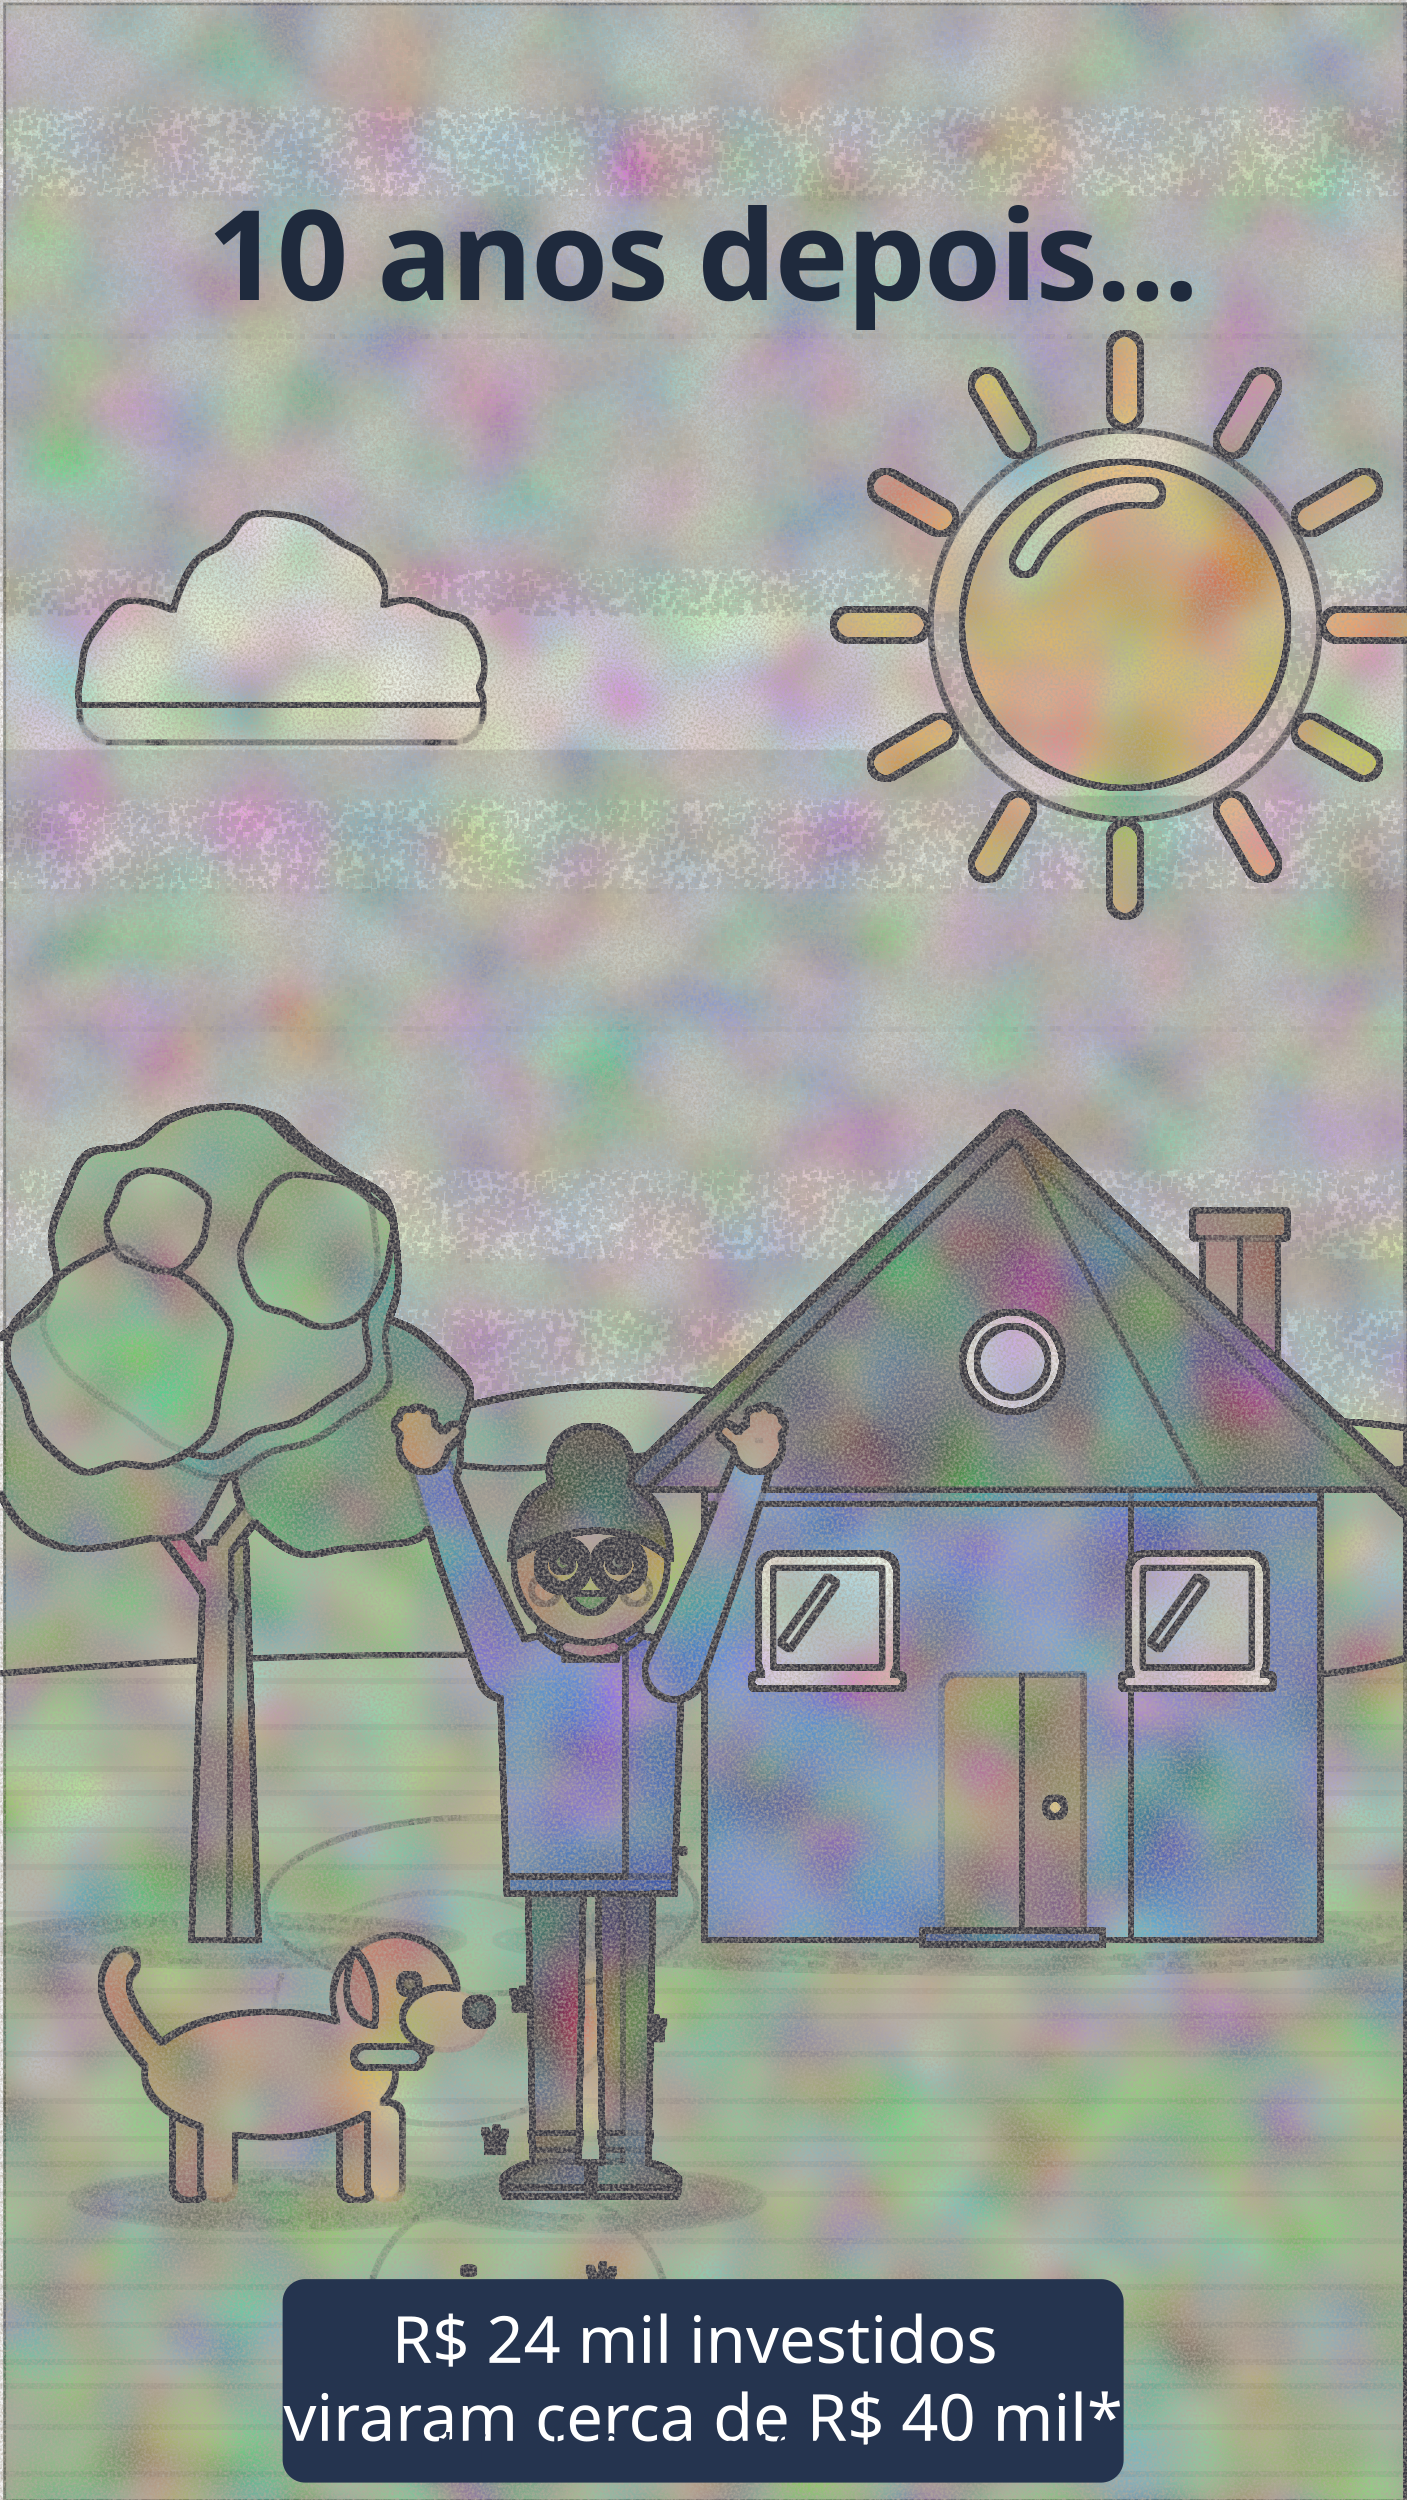
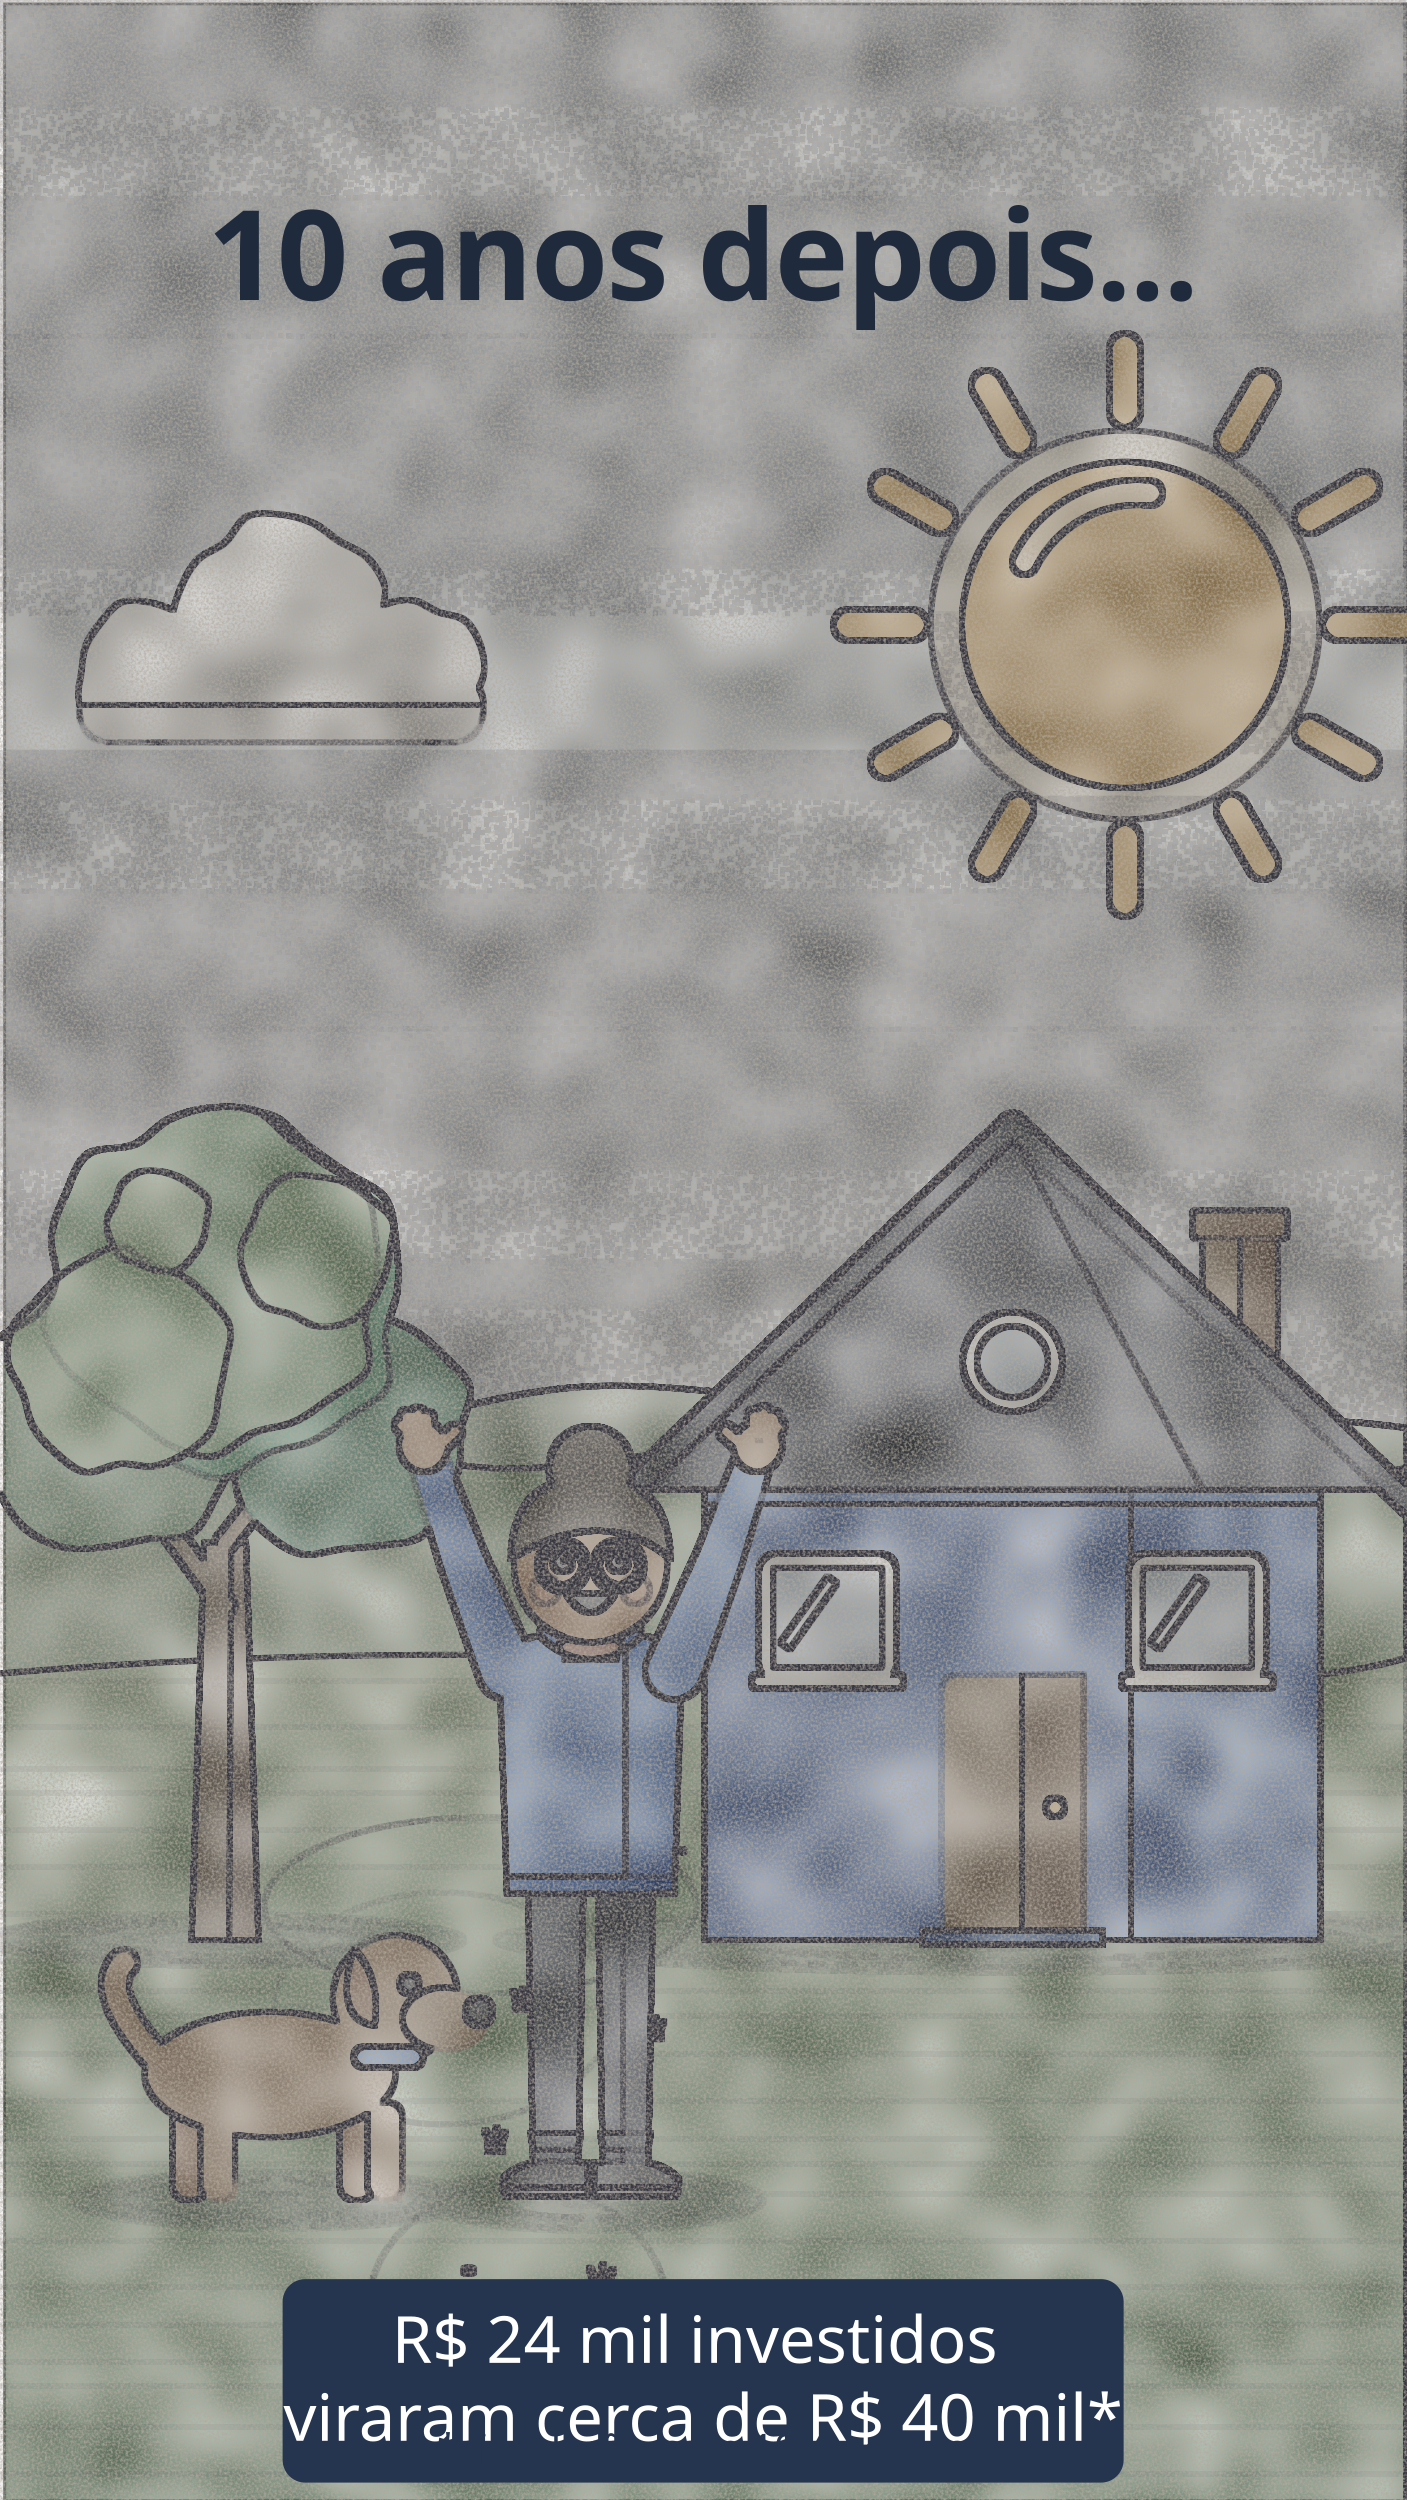
<svg xmlns="http://www.w3.org/2000/svg" width="720" height="1280" viewBox="0 0 720 1280">
  <defs>
    <filter id="kitScene" x="0" y="0" width="100%" height="100%" color-interpolation-filters="sRGB">
      <feColorMatrix in="SourceGraphic" type="matrix" values="0.3 0.59 0.11 0 0  0.3 0.59 0.11 0 0  0.3 0.59 0.11 0 0  0 0 0 1 0" result="g" />
      <feConvolveMatrix in="g" order="3" kernelMatrix="-1 -1 -1 -1 8 -1 -1 -1 -1" preserveAlpha="true" result="e1" />
      <feConvolveMatrix in="g" order="3" kernelMatrix="1 1 1 1 -8 1 1 1 1" preserveAlpha="true" result="e2" />
      <feComposite in="e1" in2="e2" operator="arithmetic" k2="1" k3="1" result="e" />
      <feColorMatrix in="e" type="matrix" values="0 0 0 0 0.22  0 0 0 0 0.22  0 0 0 0 0.26  2.2 2.2 2.2 0 0" result="lines" />
      <feMorphology in="lines" operator="dilate" radius="0.6" result="lines2" />
      <feColorMatrix in="SourceGraphic" type="saturate" values="0.8" result="sat" />
      <feComponentTransfer in="sat" result="washBase">
        <feFuncR type="linear" slope="0.75" intercept="0.22" />
        <feFuncG type="linear" slope="0.75" intercept="0.22" />
        <feFuncB type="linear" slope="0.75" intercept="0.20" />
      </feComponentTransfer>
-       <feTurbulence type="fractalNoise" baseFrequency="0.018" numOctaves="2" seed="4" result="washNoise" />
+       <feTurbulence type="fractalNoise" baseFrequency="0.018" numOctaves="2" seed="4" result="washNoiseColor" />
+       <feColorMatrix in="washNoiseColor" type="matrix" values="0.3 0.59 0.11 0 0  0.3 0.59 0.11 0 0  0.3 0.59 0.11 0 0  0 0 0 0 1" result="washNoise" />
      <feBlend in="washBase" in2="washNoise" mode="soft-light" result="washUneven" />
      <feMorphology in="SourceAlpha" operator="erode" radius="1.4" result="eroded" />
      <feComposite in="SourceAlpha" in2="eroded" operator="out" result="edgeBand" />
      <feColorMatrix in="edgeBand" type="matrix" values="0 0 0 -0.32 1  0 0 0 -0.32 1  0 0 0 -0.32 1  0 0 0 0 1" result="edgeDarken" />
      <feBlend in="washUneven" in2="edgeDarken" mode="multiply" result="washWithEdges" />
      <feComposite in="washWithEdges" in2="SourceGraphic" operator="in" result="washClipped" />
      <feOffset in="washClipped" dx="1.6" dy="1.2" result="washOffset" />
      <feMerge>
        <feMergeNode in="washOffset" />
        <feMergeNode in="lines2" />
      </feMerge>
    </filter>
  </defs>
  <g filter="url(#kitScene)">
    <defs>
      <linearGradient id="sky" x1="0" y1="0" x2="0" y2="1">
        <stop offset="0" stop-color="#DCEBF7" />
        <stop offset="0.55" stop-color="#e6f1f9" />
        <stop offset="0.85" stop-color="#EFF6FC" />
        <stop offset="1" stop-color="#EEF5FB" />
      </linearGradient>
      <filter id="dither">
        <feTurbulence type="fractalNoise" baseFrequency="0.8" numOctaves="1" stitchTiles="stitch" result="nz" />
        <feColorMatrix in="nz" type="matrix" values="0 0 0 0 0.5  0 0 0 0 0.5  0 0 0 0 0.5  0 0 0 0.012 0" result="d" />
        <feBlend in="SourceGraphic" in2="d" mode="soft-light" />
      </filter>
      <linearGradient id="ground" x1="0" y1="0" x2="0" y2="1">
        <stop offset="0" stop-color="#9CC793" />
        <stop offset="1" stop-color="#7AB582" />
      </linearGradient>
      <radialGradient id="cshadow">
        <stop offset="0" stop-color="rgb(31,42,61)" stop-opacity="0.195" />
        <stop offset="0.55" stop-color="rgb(31,42,61)" stop-opacity="0.143" />
        <stop offset="1" stop-color="rgb(31,42,61)" stop-opacity="0" />
      </radialGradient>
      <filter id="hazeFar" color-interpolation-filters="sRGB">
        <feColorMatrix type="matrix" values="0.68 0 0 0 0.299 0 0.68 0 0 0.307 0 0 0.68 0 0.315 0 0 0 1 0" />
      </filter>
      <filter id="hazeMid" color-interpolation-filters="sRGB">
        <feColorMatrix type="matrix" values="0.87 0 0 0 0.121 0 0.87 0 0 0.125 0 0 0.87 0 0.128 0 0 0 1 0" />
      </filter>
    </defs>
    <rect width="720" height="1280" fill="url(#sky)" filter="url(#dither)" />
    <path d="M 0 731.2 Q 0.0 731.2 15.0 728.9 Q 30.0 726.6 45.0 725.2 Q 60.0 723.9 75.0 724.1 Q 90.0 724.3 105.0 725.9 Q 120.0 727.4 135.0 728.8 Q 150.0 730.3 165.0 730.3 Q 180.0 730.3 195.0 728.2 Q 210.0 726.2 225.0 722.8 Q 240.0 719.4 255.0 716.2 Q 270.0 713.0 285.0 711.2 Q 300.0 709.5 315.0 709.5 Q 330.0 709.6 345.0 710.7 Q 360.0 711.9 375.0 713.2 Q 390.0 714.6 405.0 715.7 Q 420.0 716.8 435.0 718.0 Q 450.0 719.3 465.0 721.2 Q 480.0 723.1 495.0 725.7 Q 510.0 728.3 525.0 730.9 Q 540.0 733.4 555.0 734.7 Q 570.0 736.1 585.0 735.6 Q 600.0 735.0 615.0 733.2 Q 630.0 731.4 645.0 729.7 Q 660.0 728.0 675.0 727.8 Q 690.0 727.5 705.0 729.3 L 720.0 731.0 L 720.0 1280.0 L 0 1280.0 Z" fill="#a4c6a9" />
    <path d="M 0 750.8 Q 0.0 750.8 15.0 749.1 Q 30.0 747.3 45.0 745.4 Q 60.0 743.5 75.0 740.9 Q 90.0 738.4 105.0 736.1 Q 120.0 733.8 135.0 733.4 Q 150.0 733.0 165.0 735.3 Q 180.0 737.6 195.0 741.4 Q 210.0 745.3 225.0 748.3 Q 240.0 751.3 255.0 751.8 Q 270.0 752.2 285.0 750.5 Q 300.0 748.8 315.0 746.9 Q 330.0 744.9 345.0 744.6 Q 360.0 744.3 375.0 745.9 Q 390.0 747.4 405.0 749.7 Q 420.0 752.0 435.0 753.7 Q 450.0 755.5 465.0 756.7 Q 480.0 758.0 495.0 759.7 Q 510.0 761.5 525.0 764.4 Q 540.0 767.3 555.0 770.4 Q 570.0 773.5 585.0 774.9 Q 600.0 776.3 615.0 774.6 Q 630.0 773.0 645.0 768.9 Q 660.0 764.8 675.0 760.6 Q 690.0 756.3 705.0 754.1 L 720.0 751.8 L 720.0 1280.0 L 0 1280.0 Z" fill="#89b68b" />
    <path d="M0 856.8 Q216 838.8 432 854.8 T720 848.8 L720 1280 L0 1280 Z" fill="url(#ground)" />
    <ellipse cx="227.2" cy="1028.3" rx="86.6" ry="59.4" fill="#91C28D" fill-opacity="0.35" stroke-opacity="0.35" />
    <ellipse cx="246.1" cy="975.6" rx="110.6" ry="45.1" fill="#80B984" fill-opacity="0.35" stroke-opacity="0.35" />
    <ellipse cx="265.1" cy="1184.0" rx="77.0" ry="65.7" fill="#91C28D" fill-opacity="0.35" stroke-opacity="0.35" />
    <g transform="translate(185.4 1088.7) scale(0.71)">
      <ellipse cx="0" cy="0" rx="3.5" ry="2" fill="#448D5F" fill-opacity="0.6" stroke-opacity="0.6" />
    </g>
    <g transform="translate(199.0 1012.4) scale(0.60)">
      <path d="M -5 0 Q -4 -9 -7 -14 M 0 0 Q 0 -11 1 -16 M 5 0 Q 4 -9 7 -13" stroke="#448D5F" stroke-width="1.3" fill="none" stroke-linecap="round" />
    </g>
    <g transform="translate(212.6 1267.3) scale(0.98)">
      <path d="M -5 0 Q -4 -9 -7 -14 M 0 0 Q 0 -11 1 -16 M 5 0 Q 4 -9 7 -13" stroke="#448D5F" stroke-width="1.3" fill="none" stroke-linecap="round" />
    </g>
    <g transform="translate(226.2 1217.2) scale(0.91)">
      <path d="M -5 0 Q -4 -9 -7 -14 M 0 0 Q 0 -11 1 -16 M 5 0 Q 4 -9 7 -13" stroke="#448D5F" stroke-width="1.3" fill="none" stroke-linecap="round" />
    </g>
    <g transform="translate(239.9 1162.6) scale(0.82)">
      <ellipse cx="0" cy="0" rx="3.5" ry="2" fill="#448D5F" fill-opacity="0.6" stroke-opacity="0.6" />
    </g>
    <g transform="translate(253.5 1101.4) scale(0.73)">
      <path d="M -5 0 Q -4 -9 -7 -14 M 0 0 Q 0 -11 1 -16 M 5 0 Q 4 -9 7 -13" stroke="#448D5F" stroke-width="1.3" fill="none" stroke-linecap="round" />
    </g>
    <g transform="translate(267.1 1028.5) scale(0.62)">
      <path d="M -5 0 Q -4 -9 -7 -14 M 0 0 Q 0 -11 1 -16 M 5 0 Q 4 -9 7 -13" stroke="#448D5F" stroke-width="1.3" fill="none" stroke-linecap="round" />
    </g>
    <g transform="translate(280.7 918.8) scale(0.46)">
      <path d="M -5 0 Q -4 -9 -7 -14 M 0 0 Q 0 -11 1 -16 M 5 0 Q 4 -9 7 -13" stroke="#448D5F" stroke-width="1.3" fill="none" stroke-linecap="round" />
    </g>
    <g transform="translate(294.3 1227.0) scale(0.92)">
      <ellipse cx="0" cy="0" rx="3.5" ry="2" fill="#448D5F" fill-opacity="0.6" stroke-opacity="0.6" />
    </g>
    <g transform="translate(307.9 1173.4) scale(0.84)">
      <path d="M -5 0 Q -4 -9 -7 -14 M 0 0 Q 0 -11 1 -16 M 5 0 Q 4 -9 7 -13" stroke="#448D5F" stroke-width="1.3" fill="none" stroke-linecap="round" />
    </g>
    <g transform="translate(335.1 1043.7) scale(0.65)">
      <path d="M -5 0 Q -4 -9 -7 -14 M 0 0 Q 0 -11 1 -16 M 5 0 Q 4 -9 7 -13" stroke="#448D5F" stroke-width="1.3" fill="none" stroke-linecap="round" />
    </g>
    <g transform="translate(348.7 947.7) scale(0.50)">
      <ellipse cx="0" cy="0" rx="3.5" ry="2" fill="#448D5F" fill-opacity="0.6" stroke-opacity="0.6" />
    </g>
    <g transform="translate(362.3 1236.6) scale(0.94)">
      <path d="M -5 0 Q -4 -9 -7 -14 M 0 0 Q 0 -11 1 -16 M 5 0 Q 4 -9 7 -13" stroke="#448D5F" stroke-width="1.3" fill="none" stroke-linecap="round" />
    </g>
    <g style="isolation: isolate;">
      <g id="sol" transform="translate(576.0 464.5) scale(3.212)">
        <g id="b_sol">
          <circle cx="0" cy="-45" r="31" fill="#FFB547" fill-opacity="0.25" stroke-opacity="0.25" />
          <path d="M34 -45 L44 -45" stroke="#FFB547" stroke-width="5" stroke-linecap="round" />
          <path d="M29.44 -28 L38.11 -23" stroke="#FFB547" stroke-width="5" stroke-linecap="round" />
          <path d="M17 -15.56 L22 -6.89" stroke="#FFB547" stroke-width="5" stroke-linecap="round" />
          <path d="M0 -11 L0 -1" stroke="#FFB547" stroke-width="5" stroke-linecap="round" />
          <path d="M-17 -15.56 L-22 -6.89" stroke="#FFB547" stroke-width="5" stroke-linecap="round" />
          <path d="M-29.44 -28 L-38.11 -23" stroke="#FFB547" stroke-width="5" stroke-linecap="round" />
          <path d="M-34 -45 L-44 -45" stroke="#FFB547" stroke-width="5" stroke-linecap="round" />
          <path d="M-29.44 -62 L-38.11 -67" stroke="#FFB547" stroke-width="5" stroke-linecap="round" />
          <path d="M-17 -74.44 L-22 -83.11" stroke="#FFB547" stroke-width="5" stroke-linecap="round" />
          <path d="M0 -79 L0 -89" stroke="#FFB547" stroke-width="5" stroke-linecap="round" />
          <path d="M17 -74.44 L22 -83.11" stroke="#FFB547" stroke-width="5" stroke-linecap="round" />
          <path d="M29.44 -62 L38.11 -67" stroke="#FFB547" stroke-width="5" stroke-linecap="round" />
          <circle cx="0" cy="-45" r="26" fill="#FFB547" />
          <path d="M-16 -55 A20 20 0 0 1 4 -66" stroke="#FFD397" stroke-width="4" fill="none" stroke-linecap="round" />
        </g>
      </g>
    </g>
    <g style="isolation: isolate;">
      <g id="nuvem" transform="translate(144.0 380.2) scale(2.409)">
        <g id="b_nuvem">
          <g opacity="0.94">
            <path d="M-12.7 -15C-12.95 -13.14 -14.51 -11.53 -15.23 -9.71C-15.96 -7.89 -15.93 -5.58 -17.07 -4.07C-18.2 -2.55 -20.23 -1.31 -22.05 -0.64C-23.87 0.03 -26.09 0.14 -28 -0.05C-29.91 -0.24 -31.73 -1.03 -33.48 -1.77C-35.23 -2.51 -36.95 -3.3 -38.52 -4.48C-40.09 -5.66 -42.24 -7.08 -42.9 -8.83C-43.56 -10.58 -42.7 -13.04 -42.47 -15C-42.24 -16.96 -42.19 -18.86 -41.52 -20.6C-40.85 -22.34 -39.68 -23.92 -38.45 -25.45C-37.21 -26.98 -35.86 -29.05 -34.12 -29.78C-32.38 -30.5 -29.92 -30.1 -28 -29.81C-26.08 -29.52 -24.4 -28.72 -22.59 -28.06C-20.78 -27.4 -18.61 -27.05 -17.14 -25.86C-15.67 -24.67 -14.5 -22.71 -13.76 -20.9C-13.02 -19.09 -12.46 -16.86 -12.7 -15Z" fill="#FFFFFF" />
            <path d="M21.01 -26C20.76 -23.7 21.01 -21.5 20.48 -19.34C19.96 -17.18 18.95 -15.11 17.84 -13.04C16.74 -10.97 15.76 -8.07 13.85 -6.93C11.95 -5.8 8.73 -6.66 6.42 -6.24C4.11 -5.83 2.22 -4.68 0 -4.45C-2.22 -4.21 -4.61 -4.36 -6.88 -4.83C-9.15 -5.3 -11.88 -5.83 -13.61 -7.27C-15.34 -8.7 -16.23 -11.4 -17.27 -13.45C-18.31 -15.5 -18.9 -17.46 -19.85 -19.55C-20.8 -21.64 -22.73 -23.77 -22.99 -26C-23.24 -28.23 -22.23 -30.79 -21.36 -32.94C-20.49 -35.09 -19.31 -37.3 -17.76 -38.9C-16.2 -40.5 -13.77 -41 -12.01 -42.53C-10.25 -44.06 -9.18 -47.1 -7.18 -48.09C-5.18 -49.07 -2.32 -48.68 0 -48.45C2.32 -48.21 4.68 -47.6 6.72 -46.67C8.76 -45.74 10.32 -44.09 12.25 -42.86C14.19 -41.64 16.7 -40.93 18.32 -39.31C19.95 -37.69 21.55 -35.37 22 -33.15C22.45 -30.93 21.27 -28.3 21.01 -26Z" fill="#FFFFFF" />
            <path d="M43.12 -15C42.92 -13.11 41.81 -11.36 41.07 -9.59C40.32 -7.81 39.8 -5.92 38.64 -4.36C37.48 -2.8 35.9 -0.87 34.12 -0.22C32.35 0.43 29.95 -0.26 28 -0.47C26.05 -0.68 24.13 -0.79 22.4 -1.47C20.66 -2.16 19.15 -3.37 17.6 -4.6C16.05 -5.83 13.81 -7.1 13.1 -8.83C12.4 -10.56 13.08 -13.06 13.36 -15C13.64 -16.94 14.12 -18.69 14.77 -20.48C15.42 -22.27 16.04 -24.27 17.25 -25.75C18.47 -27.23 20.26 -28.61 22.05 -29.36C23.84 -30.1 26.13 -30.49 28 -30.22C29.87 -29.96 31.46 -28.47 33.29 -27.77C35.12 -27.06 37.49 -27.13 38.98 -25.98C40.48 -24.84 41.56 -22.73 42.24 -20.9C42.93 -19.07 43.31 -16.89 43.12 -15Z" fill="#FFFFFF" />
            <rect x="-43" y="-15" width="86" height="15" rx="7" fill="#FFFFFF" />
          </g>
          <path d="M-43 -8 Q-43 0 -36 0 L36 0 Q43 0 43 -8 Z" fill="#E8E8E8" fill-opacity="0.9" stroke-opacity="0.9" />
        </g>
      </g>
    </g>
    <g transform="translate(518.4 993.3) scale(2.427)" filter="url(#hazeMid)">
      <ellipse cx="0" cy="0" rx="110.0" ry="7.0" fill="url(#cshadow)" />
    </g>
    <g style="isolation: isolate;">
      <g id="casa" transform="translate(518.4 993.3) scale(2.427)" filter="url(#hazeMid)">
        <g id="b_casa">
          <rect x="40" y="-150" width="16" height="32" rx="0" fill="#8E6542" />
          <rect x="48" y="-150" width="8" height="32" rx="0" fill="#794630" />
          <rect x="38" y="-154" width="20" height="6" rx="1" fill="#845538" />
          <rect x="-65" y="-100" width="130" height="100" rx="0" fill="#2E6BE6" />
          <rect x="25" y="-100" width="40" height="100" rx="0" fill="#1957D7" />
          <path d="M-65 -100 L65 -100 L65 -92 L-65 -92 Z" fill="#003EBC" fill-opacity="0.6" stroke-opacity="0.6" />
          <path d="M-80 -95 L0 -170 L80 -95 Z" fill="#25344F" />
          <path d="M0 -170 L80 -95 L40 -95 Z" fill="#182743" />
          <path d="M-84 -92 L0 -172 L84 -92" stroke="#101F3B" stroke-width="5" fill="none" stroke-linejoin="round" stroke-linecap="round" />
          <rect x="-15" y="-56" width="30" height="56" rx="3" fill="#8E6542" />
          <rect x="2" y="-56" width="13" height="56" rx="0" fill="#7E4E34" />
          <circle cx="9" cy="-28" r="2" fill="#FFB547" />
          <rect x="-19" y="-2" width="38" height="3" rx="0" fill="#0036A9" />
          <rect x="-52" y="-80" width="26" height="24" rx="2" fill="#BCD7F2" stroke="#FFFFFF" stroke-width="3" />
          <path d="M-48 -62 L-38 -76" stroke="#FFFFFF" stroke-width="2.5" fill-opacity="0.6" stroke-opacity="0.6" />
          <rect x="-55" y="-56" width="32" height="3" rx="1" fill="#FFFFFF" />
          <rect x="26" y="-80" width="26" height="24" rx="2" fill="#BCD7F2" stroke="#FFFFFF" stroke-width="3" />
          <path d="M30 -62 L40 -76" stroke="#FFFFFF" stroke-width="2.5" fill-opacity="0.6" stroke-opacity="0.6" />
          <rect x="23" y="-56" width="32" height="3" rx="1" fill="#FFFFFF" />
          <circle cx="0" cy="-122" r="9" fill="#BCD7F2" stroke="#FFFFFF" stroke-width="3" />
        </g>
      </g>
    </g>
    <g transform="translate(115.2 993.3) scale(2.141)" filter="url(#hazeMid)">
      <ellipse cx="0" cy="0" rx="57.5" ry="6.3" fill="url(#cshadow)" />
    </g>
    <g style="isolation: isolate;">
      <g id="arv" transform="translate(115.2 993.3) scale(2.141)" filter="url(#hazeMid)">
        <g id="b_arv">
          <path d="M-8 0 L-5 -95 L5 -95 L8 0 Z" fill="#6E5444" />
          <path d="M1 0 L1.5 -95 L5 -95 L8 0 Z" fill="#5A3C33" />
          <path d="M0 -80 L-22 -110 M0 -95 L20 -120" stroke="#6E5444" stroke-width="5" stroke-linecap="round" />
          <path d="M2.31 -125C1.89 -121.62 2.66 -118.41 1.93 -115.28C1.19 -112.14 -0.48 -109.19 -2.12 -106.2C-3.76 -103.21 -5.17 -99.06 -7.91 -97.35C-10.65 -95.63 -15.2 -96.45 -18.55 -95.91C-21.9 -95.37 -24.74 -94.46 -28 -94.11C-31.26 -93.76 -34.89 -93.13 -38.14 -93.8C-41.39 -94.47 -44.94 -96.04 -47.51 -98.14C-50.09 -100.24 -52.11 -103.47 -53.6 -106.4C-55.08 -109.34 -55.06 -112.67 -56.41 -115.77C-57.76 -118.87 -61.27 -121.79 -61.69 -125C-62.11 -128.21 -60.24 -131.92 -58.94 -135.05C-57.64 -138.19 -56.14 -141.47 -53.9 -143.82C-51.66 -146.16 -48.12 -146.96 -45.53 -149.12C-42.93 -151.28 -41.25 -155.28 -38.33 -156.78C-35.4 -158.28 -31.33 -158.46 -28 -158.11C-24.67 -157.76 -21.38 -156.03 -18.36 -154.67C-15.34 -153.3 -12.65 -151.69 -9.89 -149.92C-7.14 -148.15 -4.21 -146.42 -1.82 -144.02C0.57 -141.63 3.77 -138.72 4.46 -135.55C5.14 -132.38 2.73 -128.38 2.31 -125Z" fill="#3D8550" />
          <path d="M56.38 -122C55.94 -118.83 56.6 -115.88 55.95 -112.92C55.3 -109.96 54.02 -106.99 52.46 -104.23C50.91 -101.47 49.2 -98.02 46.62 -96.37C44.05 -94.72 40.1 -94.79 36.99 -94.32C33.89 -93.84 31.11 -93.84 28 -93.51C24.89 -93.17 21.36 -91.7 18.35 -92.31C15.34 -92.92 12.38 -95.14 9.95 -97.15C7.51 -99.16 5.16 -101.68 3.76 -104.39C2.36 -107.1 2.77 -110.47 1.54 -113.4C0.31 -116.34 -3.18 -118.99 -3.62 -122C-4.06 -125.01 -2.37 -128.54 -1.11 -131.46C0.15 -134.37 1.84 -137.25 3.92 -139.49C6 -141.74 8.93 -142.93 11.36 -144.91C13.78 -146.89 15.68 -149.95 18.45 -151.38C21.23 -152.81 24.93 -153.84 28 -153.51C31.07 -153.17 34.03 -150.68 36.89 -149.37C39.76 -148.07 42.64 -147.31 45.21 -145.69C47.78 -144.07 50.07 -141.95 52.3 -139.65C54.53 -137.36 57.92 -134.88 58.6 -131.94C59.28 -129 56.82 -125.17 56.38 -122Z" fill="#19784A" />
          <path d="M41.17 -155C40.72 -151.46 38.68 -148.48 38.31 -144.73C37.94 -140.99 40.38 -135.76 38.96 -132.51C37.53 -129.26 32.8 -127.46 29.75 -125.25C26.69 -123.05 23.86 -120.74 20.62 -119.28C17.39 -117.82 13.76 -117.92 10.32 -116.47C6.89 -115.01 3.57 -111.02 0 -110.54C-3.57 -110.06 -7.73 -112.01 -11.09 -113.61C-14.45 -115.21 -17.15 -118.06 -20.13 -120.13C-23.12 -122.19 -26.1 -123.8 -29 -126C-31.89 -128.21 -35.24 -130.42 -37.49 -133.36C-39.74 -136.29 -42.21 -140 -42.5 -143.61C-42.79 -147.22 -39.55 -151.29 -39.21 -155C-38.87 -158.71 -40.84 -162.29 -40.46 -165.84C-40.08 -169.39 -38.44 -172.89 -36.92 -176.32C-35.41 -179.74 -34.27 -184.28 -31.38 -186.38C-28.49 -188.48 -23 -187.42 -19.57 -188.89C-16.14 -190.37 -14.04 -193.7 -10.78 -195.24C-7.52 -196.78 -3.68 -197.84 0 -198.16C3.68 -198.47 7.94 -198.52 11.28 -197.12C14.63 -195.71 17.16 -191.98 20.06 -189.74C22.96 -187.5 25.61 -185.77 28.67 -183.67C31.73 -181.57 36.34 -180.11 38.39 -177.16C40.45 -174.22 40.54 -169.68 41 -165.99C41.47 -162.29 41.62 -158.54 41.17 -155Z" fill="#1A8C54" />
          <path d="M36.21 -158C35.78 -154.63 33.84 -151.79 33.49 -148.22C33.13 -144.65 35.46 -139.67 34.1 -136.58C32.74 -133.49 28.24 -131.77 25.33 -129.67C22.42 -127.57 19.72 -125.38 16.64 -123.98C13.56 -122.59 10.11 -122.69 6.83 -121.3C3.56 -119.91 0.4 -116.11 -3 -115.66C-6.4 -115.2 -10.37 -117.06 -13.56 -118.58C-16.76 -120.11 -19.33 -122.82 -22.17 -124.79C-25.02 -126.76 -27.86 -128.29 -30.61 -130.39C-33.37 -132.48 -36.56 -134.59 -38.7 -137.39C-40.85 -140.18 -43.2 -143.72 -43.48 -147.15C-43.75 -150.59 -40.67 -154.47 -40.35 -158C-40.02 -161.53 -41.9 -164.94 -41.54 -168.33C-41.17 -171.71 -39.61 -175.04 -38.16 -178.3C-36.72 -181.56 -35.64 -185.89 -32.89 -187.89C-30.13 -189.88 -24.91 -188.87 -21.64 -190.28C-18.37 -191.69 -16.37 -194.85 -13.27 -196.32C-10.16 -197.79 -6.5 -198.8 -3 -199.1C0.5 -199.4 4.56 -199.45 7.75 -198.11C10.93 -196.77 13.34 -193.22 16.1 -191.09C18.86 -188.95 21.39 -187.3 24.3 -185.3C27.21 -183.31 31.6 -181.92 33.56 -179.11C35.52 -176.3 35.61 -171.98 36.05 -168.46C36.49 -164.95 36.64 -161.37 36.21 -158Z" fill="#4E9E5C" />
          <path d="M0.14 -138C-0.3 -135.31 -0.88 -132.99 -1.43 -130.34C-1.98 -127.7 -1.85 -124.46 -3.17 -122.14C-4.48 -119.82 -7.02 -117.88 -9.32 -116.42C-11.62 -114.95 -14.38 -113.77 -16.99 -113.34C-19.6 -112.92 -22.25 -114.1 -25 -113.87C-27.75 -113.63 -30.88 -111.47 -33.47 -111.92C-36.07 -112.37 -38.5 -114.76 -40.57 -116.57C-42.64 -118.39 -44.63 -120.5 -45.91 -122.81C-47.2 -125.12 -47.28 -127.91 -48.27 -130.44C-49.26 -132.97 -51.43 -135.34 -51.86 -138C-52.3 -140.66 -51.99 -143.96 -50.89 -146.41C-49.78 -148.86 -47.07 -150.69 -45.24 -152.7C-43.4 -154.72 -41.91 -156.8 -39.88 -158.49C-37.85 -160.17 -35.54 -161.57 -33.06 -162.8C-30.58 -164.03 -27.61 -166.1 -25 -165.87C-22.39 -165.63 -19.91 -162.58 -17.41 -161.37C-14.91 -160.17 -12.26 -159.97 -10 -158.64C-7.74 -157.31 -5.71 -155.39 -3.84 -153.37C-1.98 -151.35 0.52 -149.07 1.18 -146.51C1.85 -143.95 0.57 -140.69 0.14 -138Z" fill="#6BB36A" fill-opacity="0.9" stroke-opacity="0.9" />
          <path d="M-4.4 -172C-4.6 -170.43 -4.68 -168.93 -5.22 -167.53C-5.75 -166.14 -6.62 -164.82 -7.61 -163.61C-8.6 -162.4 -9.74 -160.86 -11.14 -160.26C-12.54 -159.66 -14.47 -159.79 -16 -160.02C-17.53 -160.26 -18.84 -161.1 -20.29 -161.64C-21.74 -162.18 -23.55 -162.33 -24.72 -163.28C-25.9 -164.22 -26.77 -165.84 -27.36 -167.29C-27.95 -168.75 -28.45 -170.51 -28.26 -172C-28.08 -173.49 -26.84 -174.8 -26.25 -176.24C-25.65 -177.69 -25.59 -179.46 -24.68 -180.68C-23.77 -181.9 -22.24 -183.05 -20.8 -183.58C-19.35 -184.11 -17.54 -184.04 -16 -183.88C-14.46 -183.73 -12.97 -183.26 -11.58 -182.67C-10.19 -182.08 -8.91 -181.3 -7.65 -180.35C-6.4 -179.39 -4.58 -178.34 -4.04 -176.95C-3.5 -175.56 -4.21 -173.57 -4.4 -172Z" fill="#86BF79" fill-opacity="0.7" stroke-opacity="0.7" />
          <path d="M39.51 -165C39.18 -162.66 38.77 -160.51 37.98 -158.38C37.19 -156.25 36.24 -154.01 34.78 -152.22C33.31 -150.44 31.31 -148.56 29.18 -147.65C27.06 -146.75 24.26 -146.45 22 -146.78C19.74 -147.11 17.83 -148.8 15.64 -149.64C13.45 -150.49 10.62 -150.46 8.84 -151.84C7.06 -153.22 5.81 -155.75 4.95 -157.94C4.1 -160.13 3.48 -162.75 3.72 -165C3.97 -167.25 5.53 -169.31 6.44 -171.44C7.35 -173.58 7.79 -175.97 9.17 -177.83C10.54 -179.7 12.56 -181.84 14.7 -182.63C16.84 -183.42 19.67 -182.81 22 -182.57C24.33 -182.32 26.63 -182.04 28.7 -181.19C30.78 -180.33 32.58 -178.91 34.45 -177.45C36.32 -175.99 39.09 -174.5 39.93 -172.43C40.78 -170.35 39.83 -167.34 39.51 -165Z" fill="#6BB36A" fill-opacity="0.8" stroke-opacity="0.8" />
        </g>
      </g>
    </g>
    <g transform="translate(302.4 1126.4) scale(3.569)">
      <ellipse cx="0" cy="0" rx="25.0" ry="4.5" fill="url(#cshadow)" />
    </g>
    <g style="isolation: isolate;">
      <g id="eu" transform="translate(302.4 1126.4) scale(3.569)">
        <g id="b_eu">
          <g transform="scale(1 1)">
            <path d="M-9 -47 L-1 -47 L-1.8 -2 L-8.2 -2 Z" fill="#25344F" />
            <path d="M1 -47 L9 -47 L8.2 -2 L1.8 -2 Z" fill="#25344F" />
            <path d="M4.6 -47 L9 -47 L8.2 -2 L4.68 -2 Z" fill="#1C2B47" />
            <path d="M-8.6 -9.6 L-1.4 -9.6 L-1.8 -7.2 L-8.2 -7.2 Z" fill="#172642" />
            <path d="M1.4 -9.6 L8.6 -9.6 L8.2 -7.2 L1.8 -7.2 Z" fill="#172642" />
            <path d="M-0.5 -5.4 L-0.5 -0.8 L-11 -0.8 Q-12.7 -0.8 -12.7 -2.8 Q-10.5 -5.6 -5.5 -5.6 Z" fill="#1F2A3D" />
            <path d="M-0.5 -1.8 L-12.7 -1.8 L-12.2 -0.5 L-0.5 -0.5 Z" fill="#56586C" />
            <path d="M0.5 -5.4 L0.5 -0.8 L11 -0.8 Q12.7 -0.8 12.7 -2.8 Q10.5 -5.6 5.5 -5.6 Z" fill="#1F2A3D" />
            <path d="M0.5 -1.8 L12.7 -1.8 L12.2 -0.5 L0.5 -0.5 Z" fill="#56586C" />
            <path d="M-13 -74 Q-13 -81 -6 -81 L6 -81 Q13 -81 13 -74 L12 -44 L-12 -44 Z" fill="#2E6BE6" />
            <path d="M5 -81 L6 -81 Q13 -81 13 -74 L12 -44 L5 -44 Z" fill="#1755D6" />
            <path d="M-6 -81 Q0 -76 6 -81" stroke="#0041C5" stroke-width="1.5" fill="none" />
            <path d="M-12 -46.4 L12 -46.4 L12 -44 L-12 -44 Z" fill="#0849CD" />
            <path d="M-6.2 -81.4 Q0 -75.8 6.2 -81.4" stroke="#003EBC" stroke-width="2.2" fill="none" stroke-linecap="round" />
          </g>
          <g transform="translate(0 0) scale(1) rotate(0 0 -82)">
            <path d="M-3 -85 L3 -85 L3.8 -77.5 L-3.8 -77.5 Z" fill="#A86344" />
            <ellipse cx="0" cy="-79.4" rx="4.6" ry="1.8" fill="#914538" />
            <circle cx="0" cy="-105" r="6" fill="#1E1A1A" />
            <circle cx="0" cy="-91" r="11" fill="#B87A50" />
            <path d="M-11.5 -92 Q-11 -104 0 -103.5 Q11 -104 11.5 -92 Q2 -100 -11.5 -92 Z" fill="#1E1A1A" />
            <circle cx="-4" cy="-91.55" r="1.45" fill="#1F2A3D" />
            <circle cx="-3.55" cy="-92.05" r="0.42" fill="#FFFFFF" fill-opacity="0.85" stroke-opacity="0.85" />
            <circle cx="4" cy="-91.55" r="1.45" fill="#1F2A3D" />
            <circle cx="4.45" cy="-92.05" r="0.42" fill="#FFFFFF" fill-opacity="0.85" stroke-opacity="0.85" />
            <path d="M-3.5 -87 Q0 -81.5 3.5 -87 Z" fill="#1F2A3D" />
            <circle cx="-6.5" cy="-87.5" r="2" fill="#E9806E" fill-opacity="0.35" stroke-opacity="0.35" />
            <circle cx="6.5" cy="-87.5" r="2" fill="#E9806E" fill-opacity="0.35" stroke-opacity="0.35" />
            <g stroke="#1F2A3D" stroke-width="1" fill="none">
              <circle cx="-4" cy="-91" r="3.2" />
              <circle cx="4" cy="-91" r="3.2" />
              <path d="M-0.8 -91 L0.8 -91" />
            </g>
          </g>
          <g transform="scale(1 1)">
            <path d="M-8.1 -77.57L-8.1 -77.57L-15.16 -92.96L-21.03 -107.77A2.7 2.7 0 0 0 -26.13 -106.01L-26.13 -106.01L-21.53 -90.58L-15.9 -74.43A4.2 4.2 0 0 0 -8.1 -77.57Z" fill="#2E6BE6" />
            <g transform="translate(-23.58 -106.89) rotate(-109.1)">
              <ellipse cx="1.3" cy="0" rx="3.7" ry="3.5" fill="#B87A50" />
              <path d="M3 -0.86 L5.14 -1.95" stroke="#B87A50" stroke-width="2.25" stroke-linecap="round" />
              <path d="M3 -0.3 L6.06 -0.78" stroke="#B87A50" stroke-width="2.25" stroke-linecap="round" />
              <path d="M3 0.3 L5.86 0.75" stroke="#B87A50" stroke-width="2.25" stroke-linecap="round" />
              <path d="M3 0.86 L4.87 1.82" stroke="#B87A50" stroke-width="2.25" stroke-linecap="round" />
              <path d="M0.6 2.2 L1.8 5" stroke="#B87A50" stroke-width="2.3" stroke-linecap="round" />
            </g>
            <path d="M15.9 -74.43L15.9 -74.43L21.53 -90.58L26.13 -106.01A2.7 2.7 0 0 0 21.03 -107.77L21.03 -107.77L15.16 -92.96L8.1 -77.57A4.2 4.2 0 0 0 15.9 -74.43Z" fill="#2E6BE6" />
            <g transform="translate(23.58 -106.89) rotate(-70.9)">
              <ellipse cx="1.3" cy="0" rx="3.7" ry="3.5" fill="#B87A50" />
              <path d="M3 -0.86 L5.14 -1.95" stroke="#B87A50" stroke-width="2.25" stroke-linecap="round" />
              <path d="M3 -0.3 L6.06 -0.78" stroke="#B87A50" stroke-width="2.25" stroke-linecap="round" />
              <path d="M3 0.3 L5.86 0.75" stroke="#B87A50" stroke-width="2.25" stroke-linecap="round" />
              <path d="M3 0.86 L4.87 1.82" stroke="#B87A50" stroke-width="2.25" stroke-linecap="round" />
              <path d="M0.6 -2.2 L1.8 -5" stroke="#B87A50" stroke-width="2.3" stroke-linecap="round" />
            </g>
          </g>
        </g>
      </g>
    </g>
    <g transform="translate(141.8 1126.4) scale(3.569)">
      <ellipse cx="0" cy="0" rx="30.0" ry="4.2" fill="url(#cshadow)" />
    </g>
    <g style="isolation: isolate;">
      <g id="rex" transform="translate(141.8 1126.4) scale(3.569)">
        <g id="b_rex">
          <g transform="scale(1 1)">
            <rect x="-15" y="-14" width="5" height="14" rx="2" fill="#9E6245" />
            <rect x="9" y="-14" width="5" height="14" rx="2" fill="#9E6245" />
            <ellipse cx="-1" cy="-18" rx="18" ry="9" fill="#B98A5E" />
            <path d="M-17 -20 Q-26 -30 -22 -34" stroke="#B98A5E" stroke-width="4" fill="none" stroke-linecap="round" />
            <rect x="-11" y="-14" width="5" height="14" rx="2" fill="#B98A5E" />
            <rect x="13" y="-14" width="5" height="14" rx="2" fill="#B98A5E" />
            <circle cx="17" cy="-29" r="9" fill="#B98A5E" />
            <ellipse cx="24" cy="-26" rx="6" ry="4.5" fill="#CAA27C" />
            <circle cx="29" cy="-27" r="2" fill="#1F2A3D" />
            <circle cx="19" cy="-31" r="1.4" fill="#1F2A3D" />
            <path d="M11 -36 Q8 -26 14 -25 Q15 -32 11 -36 Z" fill="#9E6245" />
            <rect x="11" y="-22" width="10" height="3" rx="1.5" fill="#2E6BE6" />
          </g>
        </g>
      </g>
    </g>
  </g>
  <filter id="kitTex" x="0" y="0" width="100%" height="100%">
    <feTurbulence type="fractalNoise" baseFrequency="0.75" numOctaves="2" seed="3" />
    <feColorMatrix type="matrix" values="0 0 0 0 0.45  0 0 0 0 0.4  0 0 0 0 0.33  0 0 0 -1.6 1.05" />
  </filter>
  <rect width="720" height="1280" filter="url(#kitTex)" fill-opacity="0.05" stroke-opacity="0.05" />
  <text x="360.0" y="153.6" font-family="Patrick Hand" font-size="64.0" font-weight="700" fill="#1F2A3D" text-anchor="middle" letter-spacing="-0.015em">
    <tspan x="360.0">10 anos depois...</tspan>
  </text>
  <rect x="144.7" y="1166.9" width="430.6" height="104.2" rx="11.6" fill="#25344F" />
  <text x="360.0" y="1209.8" font-family="Patrick Hand" font-size="33.3" font-weight="500" fill="#FFFFFF" text-anchor="middle">
    <tspan x="360.0">R$ 24 mil investidos</tspan>
    <tspan x="360.0" dy="39.9">viraram cerca de R$ 40 mil*</tspan>
  </text>
  <text x="360.0" y="1260.8" font-family="Patrick Hand" font-size="20.5" font-weight="500" fill="#25344F" text-anchor="middle">
    <tspan x="360.0">*simulação com 10% ao ano</tspan>
  </text>
</svg>
